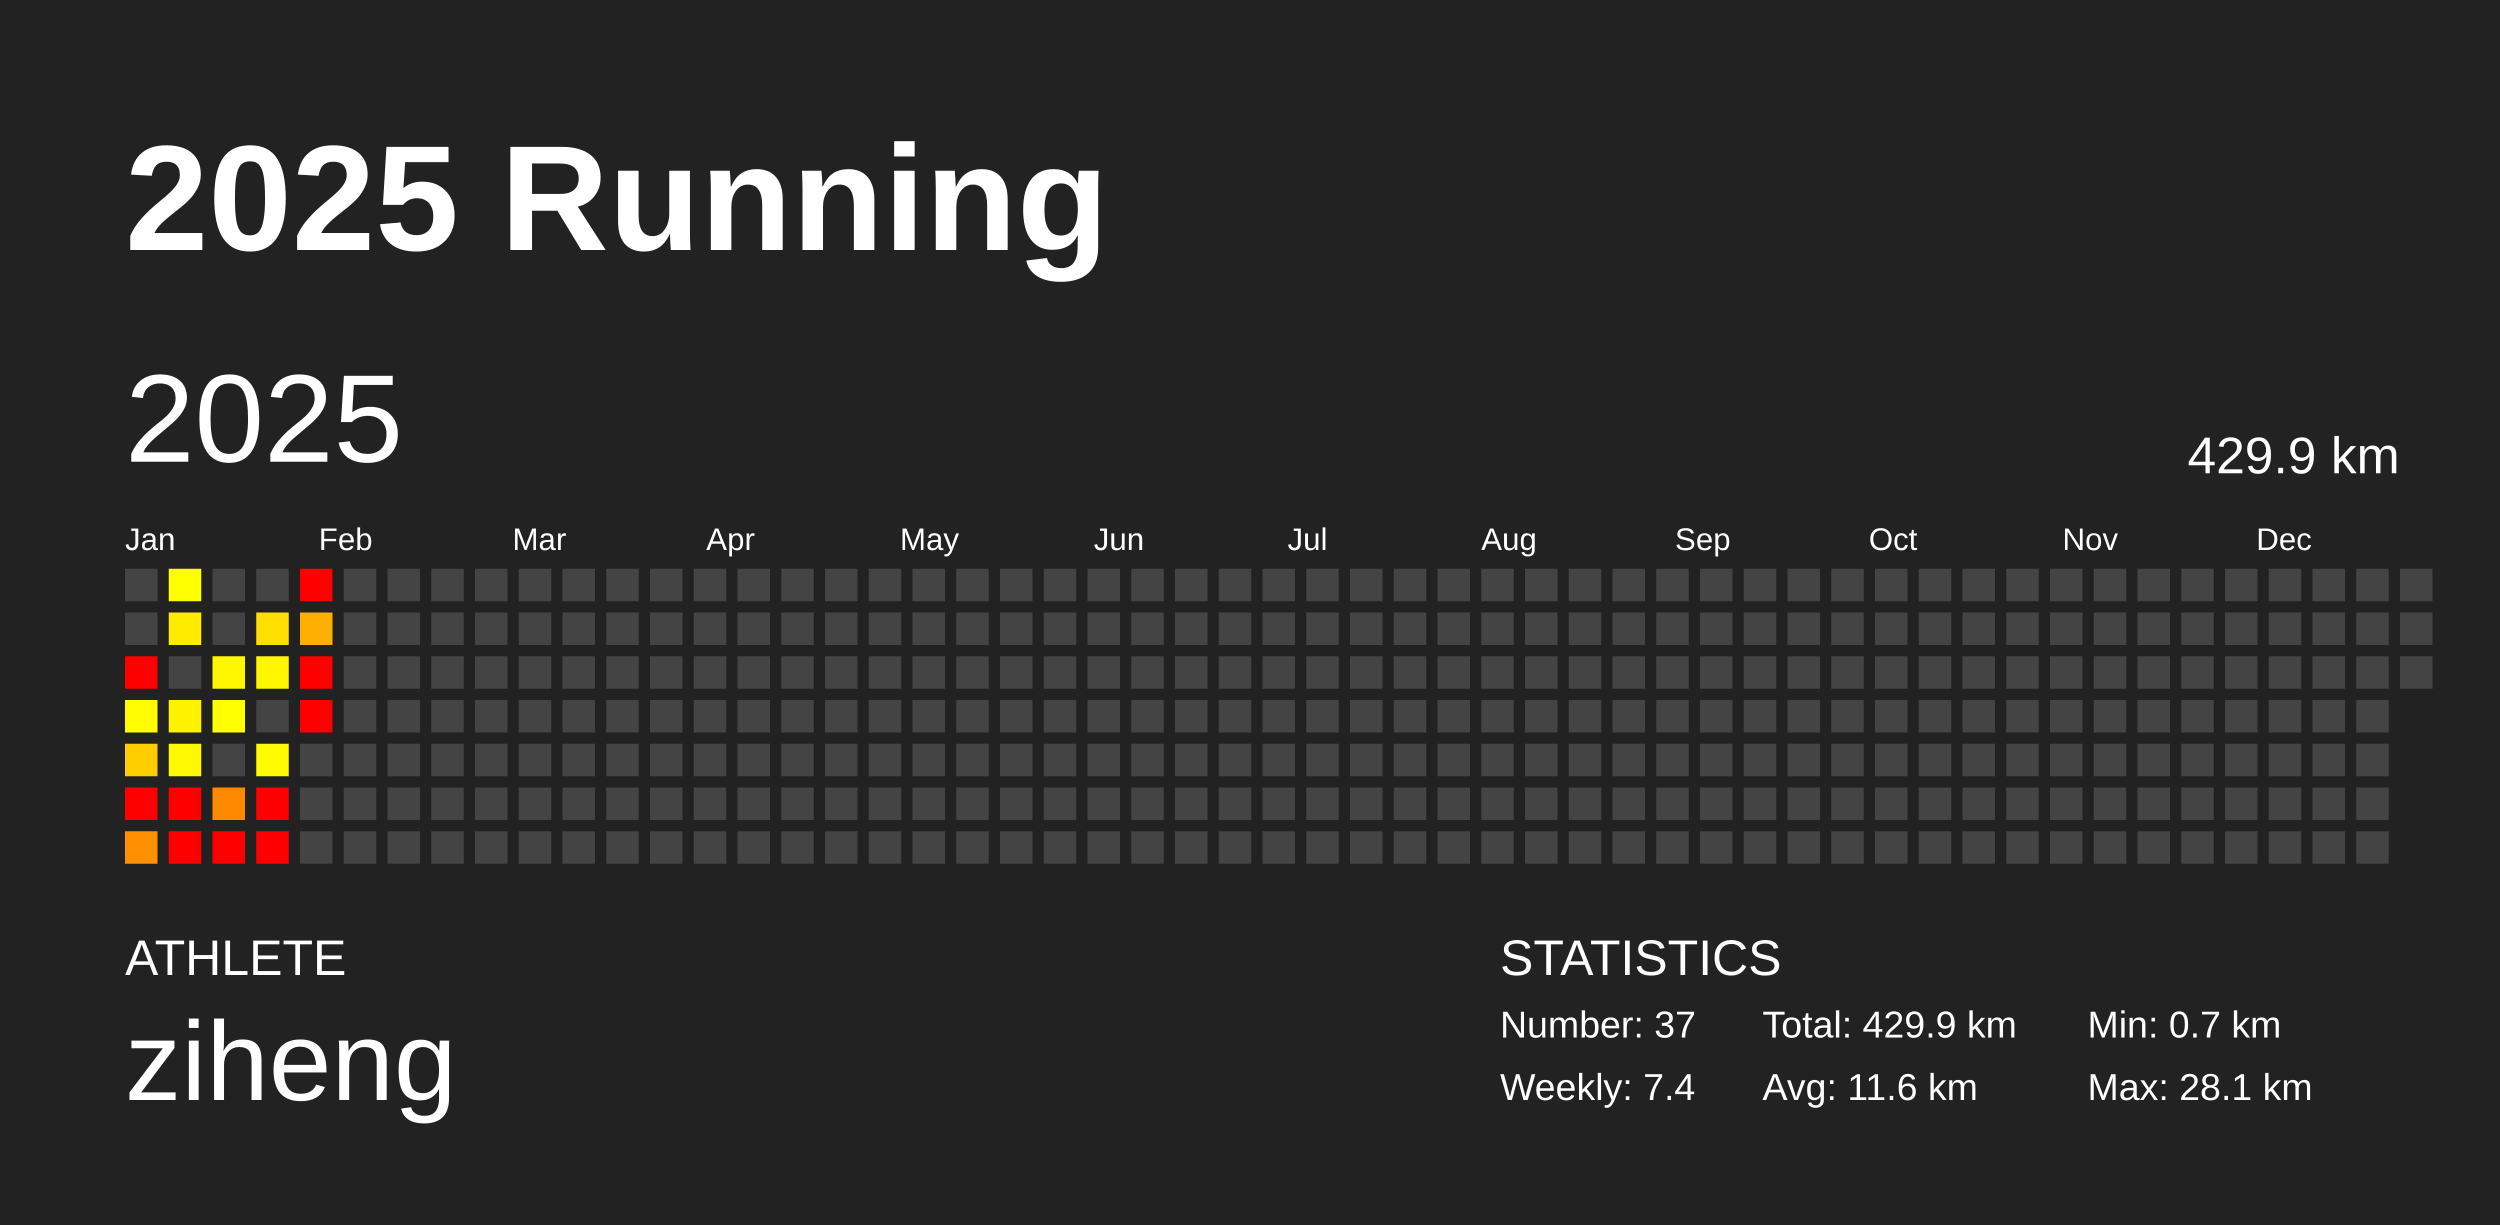
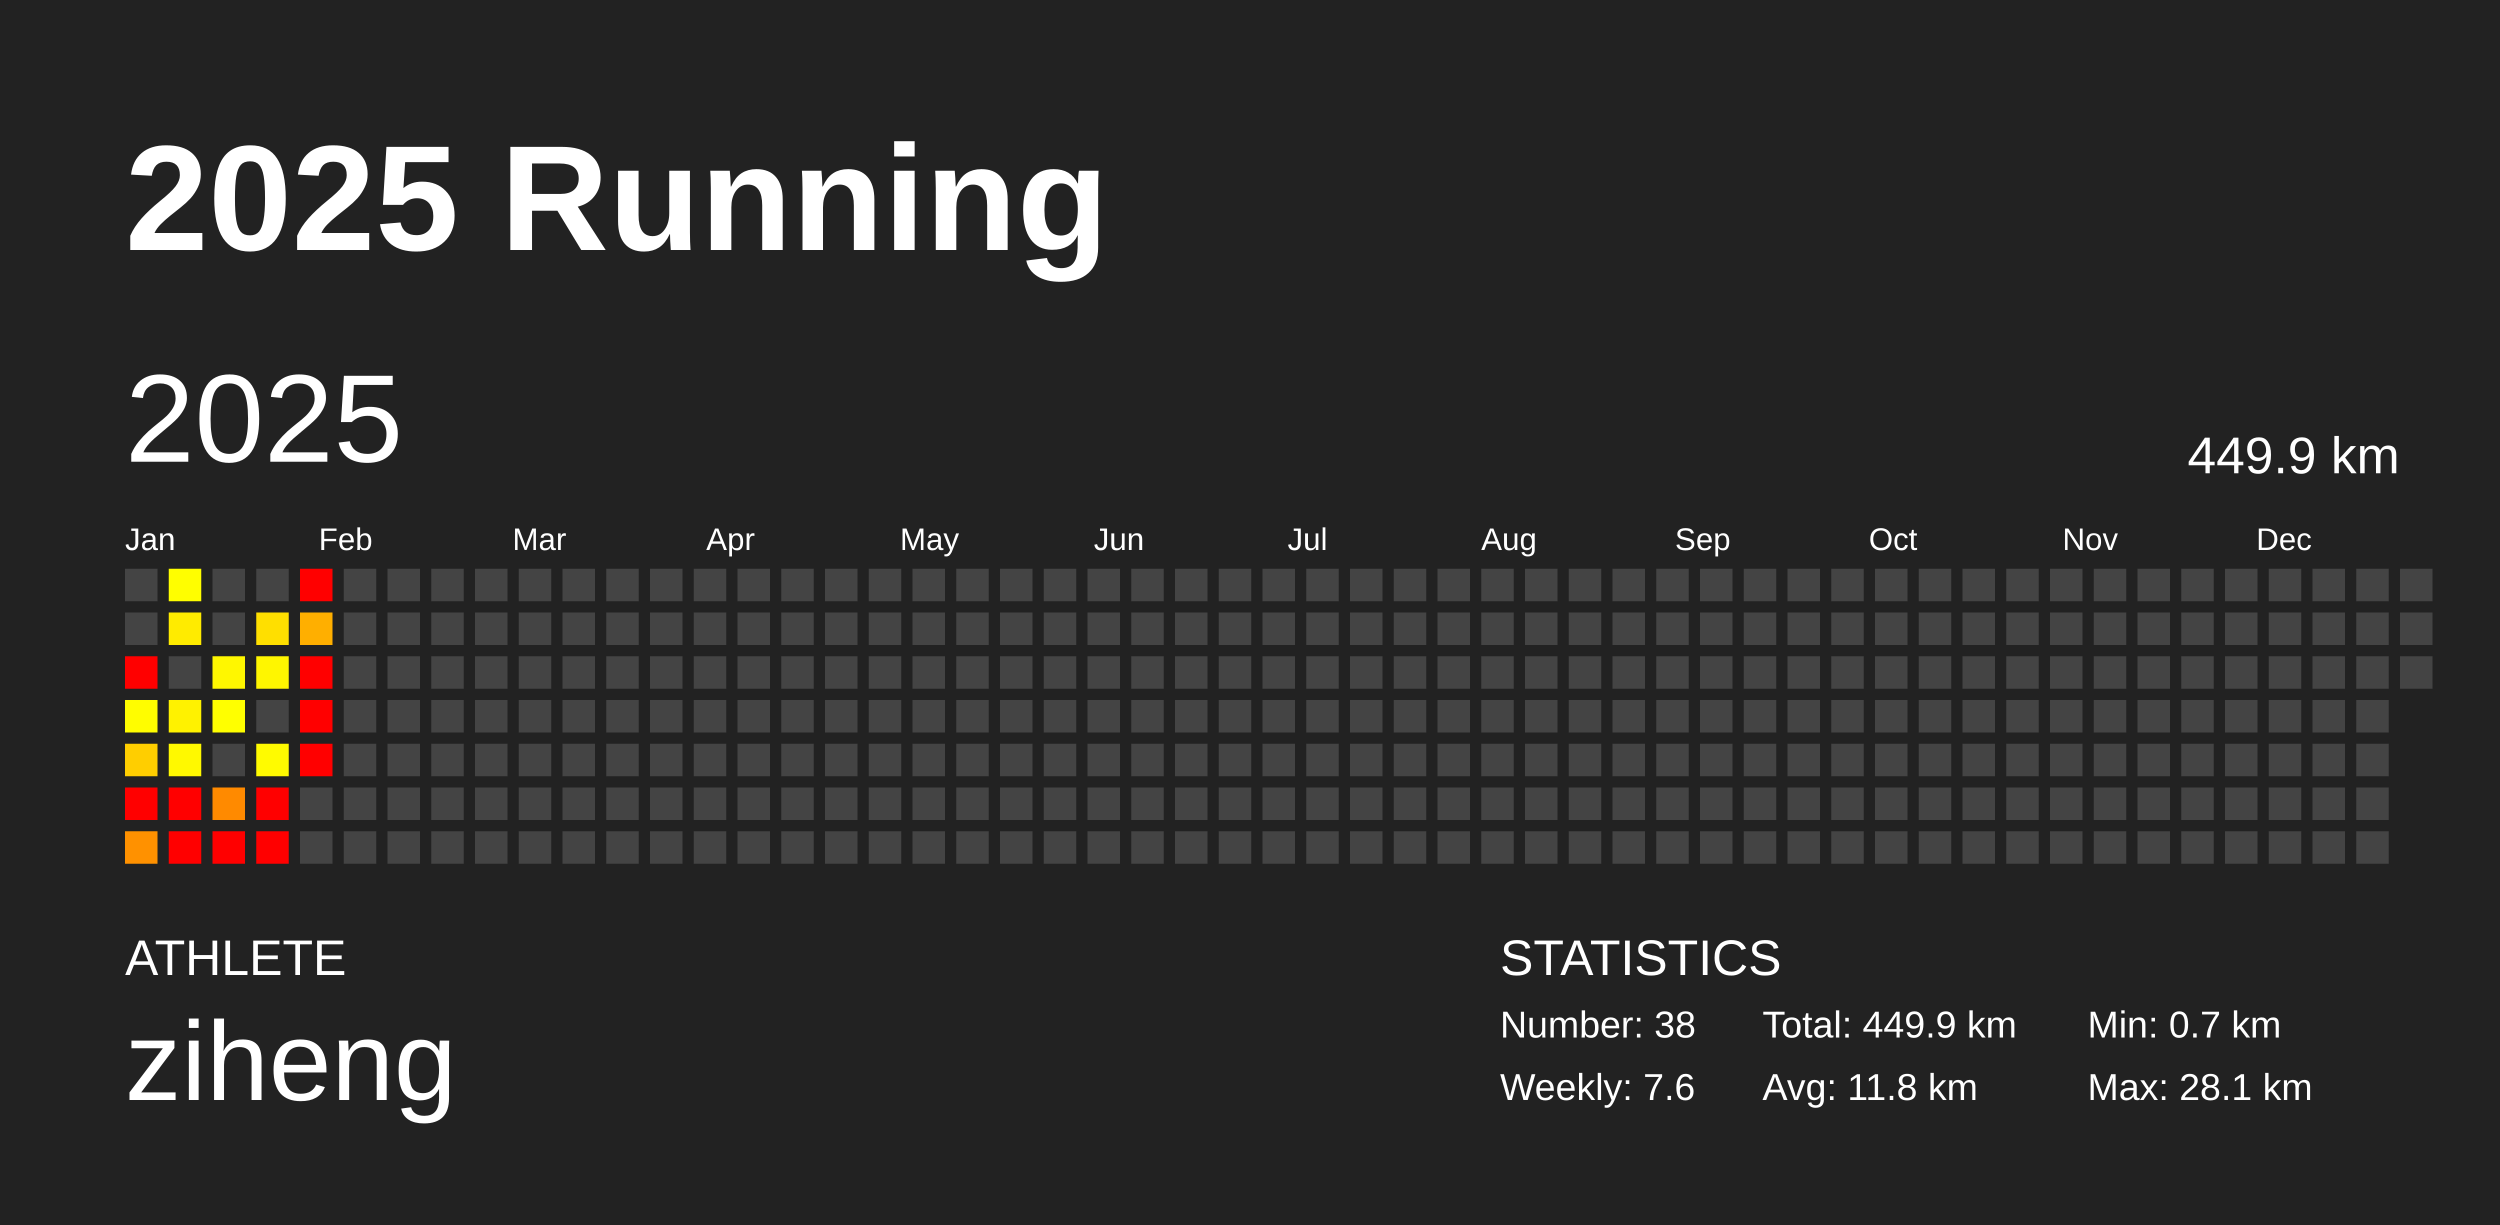
<svg xmlns="http://www.w3.org/2000/svg" baseProfile="full" height="98mm" version="1.1" viewBox="0,0,200,98" width="200mm">
  <defs />
  <rect fill="#222222" height="98" width="200" x="0" y="0" />
  <text fill="#FFFFFF" style="font-size:12px; font-family:Arial; font-weight:bold;" x="10" y="20">2025 Running</text>
  <text fill="#FFFFFF" style="font-size:4px; font-family:Arial" x="10" y="78">ATHLETE</text>
  <text fill="#FFFFFF" style="font-size:9px; font-family:Arial" x="10" y="88">ziheng</text>
  <text fill="#FFFFFF" style="font-size:4px; font-family:Arial" x="120" y="78">STATISTICS</text>
-   <text fill="#FFFFFF" style="font-size:3px; font-family:Arial" x="120" y="83">Number: 37</text>
-   <text fill="#FFFFFF" style="font-size:3px; font-family:Arial" x="120" y="88">Weekly: 7.4</text>
-   <text fill="#FFFFFF" style="font-size:3px; font-family:Arial" x="141" y="83">Total: 429.9 km</text>
-   <text fill="#FFFFFF" style="font-size:3px; font-family:Arial" x="141" y="88">Avg: 11.6 km</text>
+   <text fill="#FFFFFF" style="font-size:3px; font-family:Arial" x="120" y="83">Number: 38</text>
+   <text fill="#FFFFFF" style="font-size:3px; font-family:Arial" x="120" y="88">Weekly: 7.6</text>
+   <text fill="#FFFFFF" style="font-size:3px; font-family:Arial" x="141" y="83">Total: 449.9 km</text>
+   <text fill="#FFFFFF" style="font-size:3px; font-family:Arial" x="141" y="88">Avg: 11.8 km</text>
  <text fill="#FFFFFF" style="font-size:3px; font-family:Arial" x="167" y="83">Min: 0.7 km</text>
  <text fill="#FFFFFF" style="font-size:3px; font-family:Arial" x="167" y="88">Max: 28.1 km</text>
  <text dominant-baseline="hanging" fill="#FFFFFF" style="font-size:10.0px; font-family:Arial;" x="10" y="30">2025</text>
-   <text dominant-baseline="hanging" fill="#FFFFFF" style="font-size:4.125px; font-family:Arial;" x="175" y="35">429.9 km</text>
+   <text dominant-baseline="hanging" fill="#FFFFFF" style="font-size:4.125px; font-family:Arial;" x="175" y="35">449.9 km</text>
  <text fill="#FFFFFF" style="font-size:2.5px; font-family:Arial" x="10.0" y="44">Jan</text>
  <text fill="#FFFFFF" style="font-size:2.5px; font-family:Arial" x="25.5" y="44">Feb</text>
  <text fill="#FFFFFF" style="font-size:2.5px; font-family:Arial" x="41.0" y="44">Mar</text>
  <text fill="#FFFFFF" style="font-size:2.5px; font-family:Arial" x="56.5" y="44">Apr</text>
  <text fill="#FFFFFF" style="font-size:2.5px; font-family:Arial" x="72.0" y="44">May</text>
  <text fill="#FFFFFF" style="font-size:2.5px; font-family:Arial" x="87.5" y="44">Jun</text>
  <text fill="#FFFFFF" style="font-size:2.5px; font-family:Arial" x="103.0" y="44">Jul</text>
  <text fill="#FFFFFF" style="font-size:2.5px; font-family:Arial" x="118.5" y="44">Aug</text>
  <text fill="#FFFFFF" style="font-size:2.5px; font-family:Arial" x="134.0" y="44">Sep</text>
  <text fill="#FFFFFF" style="font-size:2.5px; font-family:Arial" x="149.5" y="44">Oct</text>
  <text fill="#FFFFFF" style="font-size:2.5px; font-family:Arial" x="165.0" y="44">Nov</text>
  <text fill="#FFFFFF" style="font-size:2.5px; font-family:Arial" x="180.5" y="44">Dec</text>
  <rect fill="#444444" height="2.6" width="2.6" x="10.0" y="45.5" />
  <rect fill="#444444" height="2.6" width="2.6" x="10.0" y="49.0" />
  <rect fill="red" height="2.6" width="2.6" x="10.0" y="52.5" />
  <rect fill="#fffd00" height="2.6" width="2.6" x="10.0" y="56.0" />
  <rect fill="#ffce00" height="2.6" width="2.6" x="10.0" y="59.5" />
  <rect fill="red" height="2.6" width="2.6" x="10.0" y="63.0" />
  <rect fill="#ff9100" height="2.6" width="2.6" x="10.0" y="66.5" />
  <rect fill="#fffe00" height="2.6" width="2.6" x="13.5" y="45.5" />
  <rect fill="#ffeb00" height="2.6" width="2.6" x="13.5" y="49.0" />
  <rect fill="#444444" height="2.6" width="2.6" x="13.5" y="52.5" />
  <rect fill="#fff200" height="2.6" width="2.6" x="13.5" y="56.0" />
  <rect fill="#fff900" height="2.6" width="2.6" x="13.5" y="59.5" />
  <rect fill="red" height="2.6" width="2.6" x="13.5" y="63.0" />
  <rect fill="red" height="2.6" width="2.6" x="13.5" y="66.5" />
  <rect fill="#444444" height="2.6" width="2.6" x="17.0" y="45.5" />
  <rect fill="#444444" height="2.6" width="2.6" x="17.0" y="49.0" />
  <rect fill="#fff700" height="2.6" width="2.6" x="17.0" y="52.5" />
  <rect fill="#ffff00" height="2.6" width="2.6" x="17.0" y="56.0" />
  <rect fill="#444444" height="2.6" width="2.6" x="17.0" y="59.5" />
  <rect fill="#ff8a00" height="2.6" width="2.6" x="17.0" y="63.0" />
  <rect fill="red" height="2.6" width="2.6" x="17.0" y="66.5" />
  <rect fill="#444444" height="2.6" width="2.6" x="20.5" y="45.5" />
  <rect fill="#ffdf00" height="2.6" width="2.6" x="20.5" y="49.0" />
  <rect fill="#fff600" height="2.6" width="2.6" x="20.5" y="52.5" />
  <rect fill="#444444" height="2.6" width="2.6" x="20.5" y="56.0" />
  <rect fill="#fffb00" height="2.6" width="2.6" x="20.5" y="59.5" />
  <rect fill="red" height="2.6" width="2.6" x="20.5" y="63.0" />
  <rect fill="red" height="2.6" width="2.6" x="20.5" y="66.5" />
  <rect fill="red" height="2.6" width="2.6" x="24.0" y="45.5" />
  <rect fill="#ffaf00" height="2.6" width="2.6" x="24.0" y="49.0" />
  <rect fill="red" height="2.6" width="2.6" x="24.0" y="52.5" />
  <rect fill="red" height="2.6" width="2.6" x="24.0" y="56.0" />
-   <rect fill="#444444" height="2.6" width="2.6" x="24.0" y="59.5" />
+   <rect fill="red" height="2.6" width="2.6" x="24.0" y="59.5" />
  <rect fill="#444444" height="2.6" width="2.6" x="24.0" y="63.0" />
  <rect fill="#444444" height="2.6" width="2.6" x="24.0" y="66.5" />
  <rect fill="#444444" height="2.6" width="2.6" x="27.5" y="45.5" />
  <rect fill="#444444" height="2.6" width="2.6" x="27.5" y="49.0" />
  <rect fill="#444444" height="2.6" width="2.6" x="27.5" y="52.5" />
  <rect fill="#444444" height="2.6" width="2.6" x="27.5" y="56.0" />
  <rect fill="#444444" height="2.6" width="2.6" x="27.5" y="59.5" />
  <rect fill="#444444" height="2.6" width="2.6" x="27.5" y="63.0" />
  <rect fill="#444444" height="2.6" width="2.6" x="27.5" y="66.5" />
  <rect fill="#444444" height="2.6" width="2.6" x="31.0" y="45.5" />
  <rect fill="#444444" height="2.6" width="2.6" x="31.0" y="49.0" />
  <rect fill="#444444" height="2.6" width="2.6" x="31.0" y="52.5" />
  <rect fill="#444444" height="2.6" width="2.6" x="31.0" y="56.0" />
  <rect fill="#444444" height="2.6" width="2.6" x="31.0" y="59.5" />
  <rect fill="#444444" height="2.6" width="2.6" x="31.0" y="63.0" />
  <rect fill="#444444" height="2.6" width="2.6" x="31.0" y="66.5" />
  <rect fill="#444444" height="2.6" width="2.6" x="34.5" y="45.5" />
  <rect fill="#444444" height="2.6" width="2.6" x="34.5" y="49.0" />
  <rect fill="#444444" height="2.6" width="2.6" x="34.5" y="52.5" />
  <rect fill="#444444" height="2.6" width="2.6" x="34.5" y="56.0" />
  <rect fill="#444444" height="2.6" width="2.6" x="34.5" y="59.5" />
  <rect fill="#444444" height="2.6" width="2.6" x="34.5" y="63.0" />
  <rect fill="#444444" height="2.6" width="2.6" x="34.5" y="66.5" />
  <rect fill="#444444" height="2.6" width="2.6" x="38.0" y="45.5" />
  <rect fill="#444444" height="2.6" width="2.6" x="38.0" y="49.0" />
  <rect fill="#444444" height="2.6" width="2.6" x="38.0" y="52.5" />
  <rect fill="#444444" height="2.6" width="2.6" x="38.0" y="56.0" />
  <rect fill="#444444" height="2.6" width="2.6" x="38.0" y="59.5" />
  <rect fill="#444444" height="2.6" width="2.6" x="38.0" y="63.0" />
  <rect fill="#444444" height="2.6" width="2.6" x="38.0" y="66.5" />
  <rect fill="#444444" height="2.6" width="2.6" x="41.5" y="45.5" />
  <rect fill="#444444" height="2.6" width="2.6" x="41.5" y="49.0" />
  <rect fill="#444444" height="2.6" width="2.6" x="41.5" y="52.5" />
  <rect fill="#444444" height="2.6" width="2.6" x="41.5" y="56.0" />
  <rect fill="#444444" height="2.6" width="2.6" x="41.5" y="59.5" />
  <rect fill="#444444" height="2.6" width="2.6" x="41.5" y="63.0" />
  <rect fill="#444444" height="2.6" width="2.6" x="41.5" y="66.5" />
  <rect fill="#444444" height="2.6" width="2.6" x="45.0" y="45.5" />
  <rect fill="#444444" height="2.6" width="2.6" x="45.0" y="49.0" />
  <rect fill="#444444" height="2.6" width="2.6" x="45.0" y="52.5" />
  <rect fill="#444444" height="2.6" width="2.6" x="45.0" y="56.0" />
  <rect fill="#444444" height="2.6" width="2.6" x="45.0" y="59.5" />
  <rect fill="#444444" height="2.6" width="2.6" x="45.0" y="63.0" />
  <rect fill="#444444" height="2.6" width="2.6" x="45.0" y="66.5" />
  <rect fill="#444444" height="2.6" width="2.6" x="48.5" y="45.5" />
  <rect fill="#444444" height="2.6" width="2.6" x="48.5" y="49.0" />
  <rect fill="#444444" height="2.6" width="2.6" x="48.5" y="52.5" />
  <rect fill="#444444" height="2.6" width="2.6" x="48.5" y="56.0" />
  <rect fill="#444444" height="2.6" width="2.6" x="48.5" y="59.5" />
  <rect fill="#444444" height="2.6" width="2.6" x="48.5" y="63.0" />
  <rect fill="#444444" height="2.6" width="2.6" x="48.5" y="66.5" />
  <rect fill="#444444" height="2.6" width="2.6" x="52.0" y="45.5" />
  <rect fill="#444444" height="2.6" width="2.6" x="52.0" y="49.0" />
  <rect fill="#444444" height="2.6" width="2.6" x="52.0" y="52.5" />
  <rect fill="#444444" height="2.6" width="2.6" x="52.0" y="56.0" />
  <rect fill="#444444" height="2.6" width="2.6" x="52.0" y="59.5" />
  <rect fill="#444444" height="2.6" width="2.6" x="52.0" y="63.0" />
  <rect fill="#444444" height="2.6" width="2.6" x="52.0" y="66.5" />
  <rect fill="#444444" height="2.6" width="2.6" x="55.5" y="45.5" />
  <rect fill="#444444" height="2.6" width="2.6" x="55.5" y="49.0" />
  <rect fill="#444444" height="2.6" width="2.6" x="55.5" y="52.5" />
  <rect fill="#444444" height="2.6" width="2.6" x="55.5" y="56.0" />
  <rect fill="#444444" height="2.6" width="2.6" x="55.5" y="59.5" />
  <rect fill="#444444" height="2.6" width="2.6" x="55.5" y="63.0" />
  <rect fill="#444444" height="2.6" width="2.6" x="55.5" y="66.5" />
  <rect fill="#444444" height="2.6" width="2.6" x="59.0" y="45.5" />
  <rect fill="#444444" height="2.6" width="2.6" x="59.0" y="49.0" />
  <rect fill="#444444" height="2.6" width="2.6" x="59.0" y="52.5" />
  <rect fill="#444444" height="2.6" width="2.6" x="59.0" y="56.0" />
  <rect fill="#444444" height="2.6" width="2.6" x="59.0" y="59.5" />
  <rect fill="#444444" height="2.6" width="2.6" x="59.0" y="63.0" />
  <rect fill="#444444" height="2.6" width="2.6" x="59.0" y="66.5" />
  <rect fill="#444444" height="2.6" width="2.6" x="62.5" y="45.5" />
  <rect fill="#444444" height="2.6" width="2.6" x="62.5" y="49.0" />
  <rect fill="#444444" height="2.6" width="2.6" x="62.5" y="52.5" />
  <rect fill="#444444" height="2.6" width="2.6" x="62.5" y="56.0" />
  <rect fill="#444444" height="2.6" width="2.6" x="62.5" y="59.5" />
  <rect fill="#444444" height="2.6" width="2.6" x="62.5" y="63.0" />
  <rect fill="#444444" height="2.6" width="2.6" x="62.5" y="66.5" />
  <rect fill="#444444" height="2.6" width="2.6" x="66.0" y="45.5" />
  <rect fill="#444444" height="2.6" width="2.6" x="66.0" y="49.0" />
  <rect fill="#444444" height="2.6" width="2.6" x="66.0" y="52.5" />
  <rect fill="#444444" height="2.6" width="2.6" x="66.0" y="56.0" />
  <rect fill="#444444" height="2.6" width="2.6" x="66.0" y="59.5" />
  <rect fill="#444444" height="2.6" width="2.6" x="66.0" y="63.0" />
  <rect fill="#444444" height="2.6" width="2.6" x="66.0" y="66.5" />
  <rect fill="#444444" height="2.6" width="2.6" x="69.5" y="45.5" />
  <rect fill="#444444" height="2.6" width="2.6" x="69.5" y="49.0" />
  <rect fill="#444444" height="2.6" width="2.6" x="69.5" y="52.5" />
  <rect fill="#444444" height="2.6" width="2.6" x="69.5" y="56.0" />
  <rect fill="#444444" height="2.6" width="2.6" x="69.5" y="59.5" />
  <rect fill="#444444" height="2.6" width="2.6" x="69.5" y="63.0" />
  <rect fill="#444444" height="2.6" width="2.6" x="69.5" y="66.5" />
  <rect fill="#444444" height="2.6" width="2.6" x="73.0" y="45.5" />
  <rect fill="#444444" height="2.6" width="2.6" x="73.0" y="49.0" />
  <rect fill="#444444" height="2.6" width="2.6" x="73.0" y="52.5" />
  <rect fill="#444444" height="2.6" width="2.6" x="73.0" y="56.0" />
  <rect fill="#444444" height="2.6" width="2.6" x="73.0" y="59.5" />
  <rect fill="#444444" height="2.6" width="2.6" x="73.0" y="63.0" />
  <rect fill="#444444" height="2.6" width="2.6" x="73.0" y="66.5" />
  <rect fill="#444444" height="2.6" width="2.6" x="76.5" y="45.5" />
  <rect fill="#444444" height="2.6" width="2.6" x="76.5" y="49.0" />
  <rect fill="#444444" height="2.6" width="2.6" x="76.5" y="52.5" />
  <rect fill="#444444" height="2.6" width="2.6" x="76.5" y="56.0" />
  <rect fill="#444444" height="2.6" width="2.6" x="76.5" y="59.5" />
  <rect fill="#444444" height="2.6" width="2.6" x="76.5" y="63.0" />
  <rect fill="#444444" height="2.6" width="2.6" x="76.5" y="66.5" />
  <rect fill="#444444" height="2.6" width="2.6" x="80.0" y="45.5" />
  <rect fill="#444444" height="2.6" width="2.6" x="80.0" y="49.0" />
  <rect fill="#444444" height="2.6" width="2.6" x="80.0" y="52.5" />
  <rect fill="#444444" height="2.6" width="2.6" x="80.0" y="56.0" />
  <rect fill="#444444" height="2.6" width="2.6" x="80.0" y="59.5" />
  <rect fill="#444444" height="2.6" width="2.6" x="80.0" y="63.0" />
  <rect fill="#444444" height="2.6" width="2.6" x="80.0" y="66.5" />
  <rect fill="#444444" height="2.6" width="2.6" x="83.5" y="45.5" />
  <rect fill="#444444" height="2.6" width="2.6" x="83.5" y="49.0" />
  <rect fill="#444444" height="2.6" width="2.6" x="83.5" y="52.5" />
  <rect fill="#444444" height="2.6" width="2.6" x="83.5" y="56.0" />
  <rect fill="#444444" height="2.6" width="2.6" x="83.5" y="59.5" />
  <rect fill="#444444" height="2.6" width="2.6" x="83.5" y="63.0" />
  <rect fill="#444444" height="2.6" width="2.6" x="83.5" y="66.5" />
  <rect fill="#444444" height="2.6" width="2.6" x="87.0" y="45.5" />
  <rect fill="#444444" height="2.6" width="2.6" x="87.0" y="49.0" />
  <rect fill="#444444" height="2.6" width="2.6" x="87.0" y="52.5" />
  <rect fill="#444444" height="2.6" width="2.6" x="87.0" y="56.0" />
  <rect fill="#444444" height="2.6" width="2.6" x="87.0" y="59.5" />
  <rect fill="#444444" height="2.6" width="2.6" x="87.0" y="63.0" />
  <rect fill="#444444" height="2.6" width="2.6" x="87.0" y="66.5" />
  <rect fill="#444444" height="2.6" width="2.6" x="90.5" y="45.5" />
  <rect fill="#444444" height="2.6" width="2.6" x="90.5" y="49.0" />
  <rect fill="#444444" height="2.6" width="2.6" x="90.5" y="52.5" />
  <rect fill="#444444" height="2.6" width="2.6" x="90.5" y="56.0" />
  <rect fill="#444444" height="2.6" width="2.6" x="90.5" y="59.5" />
  <rect fill="#444444" height="2.6" width="2.6" x="90.5" y="63.0" />
  <rect fill="#444444" height="2.6" width="2.6" x="90.5" y="66.5" />
  <rect fill="#444444" height="2.6" width="2.6" x="94.0" y="45.5" />
  <rect fill="#444444" height="2.6" width="2.6" x="94.0" y="49.0" />
  <rect fill="#444444" height="2.6" width="2.6" x="94.0" y="52.5" />
  <rect fill="#444444" height="2.6" width="2.6" x="94.0" y="56.0" />
  <rect fill="#444444" height="2.6" width="2.6" x="94.0" y="59.5" />
  <rect fill="#444444" height="2.6" width="2.6" x="94.0" y="63.0" />
  <rect fill="#444444" height="2.6" width="2.6" x="94.0" y="66.5" />
  <rect fill="#444444" height="2.6" width="2.6" x="97.5" y="45.5" />
  <rect fill="#444444" height="2.6" width="2.6" x="97.5" y="49.0" />
  <rect fill="#444444" height="2.6" width="2.6" x="97.5" y="52.5" />
  <rect fill="#444444" height="2.6" width="2.6" x="97.5" y="56.0" />
  <rect fill="#444444" height="2.6" width="2.6" x="97.5" y="59.5" />
  <rect fill="#444444" height="2.6" width="2.6" x="97.5" y="63.0" />
  <rect fill="#444444" height="2.6" width="2.6" x="97.5" y="66.5" />
  <rect fill="#444444" height="2.6" width="2.6" x="101.0" y="45.5" />
  <rect fill="#444444" height="2.6" width="2.6" x="101.0" y="49.0" />
  <rect fill="#444444" height="2.6" width="2.6" x="101.0" y="52.5" />
  <rect fill="#444444" height="2.6" width="2.6" x="101.0" y="56.0" />
  <rect fill="#444444" height="2.6" width="2.6" x="101.0" y="59.5" />
  <rect fill="#444444" height="2.6" width="2.6" x="101.0" y="63.0" />
  <rect fill="#444444" height="2.6" width="2.6" x="101.0" y="66.5" />
  <rect fill="#444444" height="2.6" width="2.6" x="104.5" y="45.5" />
  <rect fill="#444444" height="2.6" width="2.6" x="104.5" y="49.0" />
  <rect fill="#444444" height="2.6" width="2.6" x="104.5" y="52.5" />
  <rect fill="#444444" height="2.6" width="2.6" x="104.5" y="56.0" />
  <rect fill="#444444" height="2.6" width="2.6" x="104.5" y="59.5" />
  <rect fill="#444444" height="2.6" width="2.6" x="104.5" y="63.0" />
  <rect fill="#444444" height="2.6" width="2.6" x="104.5" y="66.5" />
  <rect fill="#444444" height="2.6" width="2.6" x="108.0" y="45.5" />
  <rect fill="#444444" height="2.6" width="2.6" x="108.0" y="49.0" />
  <rect fill="#444444" height="2.6" width="2.6" x="108.0" y="52.5" />
  <rect fill="#444444" height="2.6" width="2.6" x="108.0" y="56.0" />
  <rect fill="#444444" height="2.6" width="2.6" x="108.0" y="59.5" />
  <rect fill="#444444" height="2.6" width="2.6" x="108.0" y="63.0" />
  <rect fill="#444444" height="2.6" width="2.6" x="108.0" y="66.5" />
  <rect fill="#444444" height="2.6" width="2.6" x="111.5" y="45.5" />
  <rect fill="#444444" height="2.6" width="2.6" x="111.5" y="49.0" />
  <rect fill="#444444" height="2.6" width="2.6" x="111.5" y="52.5" />
  <rect fill="#444444" height="2.6" width="2.6" x="111.5" y="56.0" />
  <rect fill="#444444" height="2.6" width="2.6" x="111.5" y="59.5" />
  <rect fill="#444444" height="2.6" width="2.6" x="111.5" y="63.0" />
  <rect fill="#444444" height="2.6" width="2.6" x="111.5" y="66.5" />
  <rect fill="#444444" height="2.6" width="2.6" x="115.0" y="45.5" />
  <rect fill="#444444" height="2.6" width="2.6" x="115.0" y="49.0" />
  <rect fill="#444444" height="2.6" width="2.6" x="115.0" y="52.5" />
  <rect fill="#444444" height="2.6" width="2.6" x="115.0" y="56.0" />
  <rect fill="#444444" height="2.6" width="2.6" x="115.0" y="59.5" />
  <rect fill="#444444" height="2.6" width="2.6" x="115.0" y="63.0" />
  <rect fill="#444444" height="2.6" width="2.6" x="115.0" y="66.5" />
  <rect fill="#444444" height="2.6" width="2.6" x="118.5" y="45.5" />
  <rect fill="#444444" height="2.6" width="2.6" x="118.5" y="49.0" />
  <rect fill="#444444" height="2.6" width="2.6" x="118.5" y="52.5" />
  <rect fill="#444444" height="2.6" width="2.6" x="118.5" y="56.0" />
  <rect fill="#444444" height="2.6" width="2.6" x="118.5" y="59.5" />
  <rect fill="#444444" height="2.6" width="2.6" x="118.5" y="63.0" />
  <rect fill="#444444" height="2.6" width="2.6" x="118.5" y="66.5" />
  <rect fill="#444444" height="2.6" width="2.6" x="122.0" y="45.5" />
  <rect fill="#444444" height="2.6" width="2.6" x="122.0" y="49.0" />
  <rect fill="#444444" height="2.6" width="2.6" x="122.0" y="52.5" />
  <rect fill="#444444" height="2.6" width="2.6" x="122.0" y="56.0" />
  <rect fill="#444444" height="2.6" width="2.6" x="122.0" y="59.5" />
  <rect fill="#444444" height="2.6" width="2.6" x="122.0" y="63.0" />
  <rect fill="#444444" height="2.6" width="2.6" x="122.0" y="66.5" />
  <rect fill="#444444" height="2.6" width="2.6" x="125.5" y="45.5" />
  <rect fill="#444444" height="2.6" width="2.6" x="125.5" y="49.0" />
  <rect fill="#444444" height="2.6" width="2.6" x="125.5" y="52.5" />
  <rect fill="#444444" height="2.6" width="2.6" x="125.5" y="56.0" />
  <rect fill="#444444" height="2.6" width="2.6" x="125.5" y="59.5" />
  <rect fill="#444444" height="2.6" width="2.6" x="125.5" y="63.0" />
  <rect fill="#444444" height="2.6" width="2.6" x="125.5" y="66.5" />
  <rect fill="#444444" height="2.6" width="2.6" x="129.0" y="45.5" />
  <rect fill="#444444" height="2.6" width="2.6" x="129.0" y="49.0" />
  <rect fill="#444444" height="2.6" width="2.6" x="129.0" y="52.5" />
  <rect fill="#444444" height="2.6" width="2.6" x="129.0" y="56.0" />
  <rect fill="#444444" height="2.6" width="2.6" x="129.0" y="59.5" />
  <rect fill="#444444" height="2.6" width="2.6" x="129.0" y="63.0" />
  <rect fill="#444444" height="2.6" width="2.6" x="129.0" y="66.5" />
  <rect fill="#444444" height="2.6" width="2.6" x="132.5" y="45.5" />
  <rect fill="#444444" height="2.6" width="2.6" x="132.5" y="49.0" />
  <rect fill="#444444" height="2.6" width="2.6" x="132.5" y="52.5" />
  <rect fill="#444444" height="2.6" width="2.6" x="132.5" y="56.0" />
  <rect fill="#444444" height="2.6" width="2.6" x="132.5" y="59.5" />
  <rect fill="#444444" height="2.6" width="2.6" x="132.5" y="63.0" />
  <rect fill="#444444" height="2.6" width="2.6" x="132.5" y="66.5" />
  <rect fill="#444444" height="2.6" width="2.6" x="136.0" y="45.5" />
  <rect fill="#444444" height="2.6" width="2.6" x="136.0" y="49.0" />
  <rect fill="#444444" height="2.6" width="2.6" x="136.0" y="52.5" />
  <rect fill="#444444" height="2.6" width="2.6" x="136.0" y="56.0" />
  <rect fill="#444444" height="2.6" width="2.6" x="136.0" y="59.5" />
  <rect fill="#444444" height="2.6" width="2.6" x="136.0" y="63.0" />
  <rect fill="#444444" height="2.6" width="2.6" x="136.0" y="66.5" />
  <rect fill="#444444" height="2.6" width="2.6" x="139.5" y="45.5" />
  <rect fill="#444444" height="2.6" width="2.6" x="139.5" y="49.0" />
  <rect fill="#444444" height="2.6" width="2.6" x="139.5" y="52.5" />
  <rect fill="#444444" height="2.6" width="2.6" x="139.5" y="56.0" />
  <rect fill="#444444" height="2.6" width="2.6" x="139.5" y="59.5" />
  <rect fill="#444444" height="2.6" width="2.6" x="139.5" y="63.0" />
  <rect fill="#444444" height="2.6" width="2.6" x="139.5" y="66.5" />
  <rect fill="#444444" height="2.6" width="2.6" x="143.0" y="45.5" />
  <rect fill="#444444" height="2.6" width="2.6" x="143.0" y="49.0" />
  <rect fill="#444444" height="2.6" width="2.6" x="143.0" y="52.5" />
  <rect fill="#444444" height="2.6" width="2.6" x="143.0" y="56.0" />
  <rect fill="#444444" height="2.6" width="2.6" x="143.0" y="59.5" />
  <rect fill="#444444" height="2.6" width="2.6" x="143.0" y="63.0" />
  <rect fill="#444444" height="2.6" width="2.6" x="143.0" y="66.5" />
  <rect fill="#444444" height="2.6" width="2.6" x="146.5" y="45.5" />
  <rect fill="#444444" height="2.6" width="2.6" x="146.5" y="49.0" />
  <rect fill="#444444" height="2.6" width="2.6" x="146.5" y="52.5" />
  <rect fill="#444444" height="2.6" width="2.6" x="146.5" y="56.0" />
  <rect fill="#444444" height="2.6" width="2.6" x="146.5" y="59.5" />
  <rect fill="#444444" height="2.6" width="2.6" x="146.5" y="63.0" />
  <rect fill="#444444" height="2.6" width="2.6" x="146.5" y="66.5" />
  <rect fill="#444444" height="2.6" width="2.6" x="150.0" y="45.5" />
  <rect fill="#444444" height="2.6" width="2.6" x="150.0" y="49.0" />
  <rect fill="#444444" height="2.6" width="2.6" x="150.0" y="52.5" />
  <rect fill="#444444" height="2.6" width="2.6" x="150.0" y="56.0" />
  <rect fill="#444444" height="2.6" width="2.6" x="150.0" y="59.5" />
  <rect fill="#444444" height="2.6" width="2.6" x="150.0" y="63.0" />
  <rect fill="#444444" height="2.6" width="2.6" x="150.0" y="66.5" />
  <rect fill="#444444" height="2.6" width="2.6" x="153.5" y="45.5" />
  <rect fill="#444444" height="2.6" width="2.6" x="153.5" y="49.0" />
  <rect fill="#444444" height="2.6" width="2.6" x="153.5" y="52.5" />
  <rect fill="#444444" height="2.6" width="2.6" x="153.5" y="56.0" />
  <rect fill="#444444" height="2.6" width="2.6" x="153.5" y="59.5" />
  <rect fill="#444444" height="2.6" width="2.6" x="153.5" y="63.0" />
  <rect fill="#444444" height="2.6" width="2.6" x="153.5" y="66.5" />
  <rect fill="#444444" height="2.6" width="2.6" x="157.0" y="45.5" />
  <rect fill="#444444" height="2.6" width="2.6" x="157.0" y="49.0" />
  <rect fill="#444444" height="2.6" width="2.6" x="157.0" y="52.5" />
  <rect fill="#444444" height="2.6" width="2.6" x="157.0" y="56.0" />
  <rect fill="#444444" height="2.6" width="2.6" x="157.0" y="59.5" />
  <rect fill="#444444" height="2.6" width="2.6" x="157.0" y="63.0" />
  <rect fill="#444444" height="2.6" width="2.6" x="157.0" y="66.5" />
  <rect fill="#444444" height="2.6" width="2.6" x="160.5" y="45.5" />
  <rect fill="#444444" height="2.6" width="2.6" x="160.5" y="49.0" />
  <rect fill="#444444" height="2.6" width="2.6" x="160.5" y="52.5" />
  <rect fill="#444444" height="2.6" width="2.6" x="160.5" y="56.0" />
  <rect fill="#444444" height="2.6" width="2.6" x="160.5" y="59.5" />
  <rect fill="#444444" height="2.6" width="2.6" x="160.5" y="63.0" />
  <rect fill="#444444" height="2.6" width="2.6" x="160.5" y="66.5" />
  <rect fill="#444444" height="2.6" width="2.6" x="164.0" y="45.5" />
  <rect fill="#444444" height="2.6" width="2.6" x="164.0" y="49.0" />
  <rect fill="#444444" height="2.6" width="2.6" x="164.0" y="52.5" />
  <rect fill="#444444" height="2.6" width="2.6" x="164.0" y="56.0" />
  <rect fill="#444444" height="2.6" width="2.6" x="164.0" y="59.5" />
  <rect fill="#444444" height="2.6" width="2.6" x="164.0" y="63.0" />
  <rect fill="#444444" height="2.6" width="2.6" x="164.0" y="66.5" />
  <rect fill="#444444" height="2.6" width="2.6" x="167.5" y="45.5" />
  <rect fill="#444444" height="2.6" width="2.6" x="167.5" y="49.0" />
  <rect fill="#444444" height="2.6" width="2.6" x="167.5" y="52.5" />
  <rect fill="#444444" height="2.6" width="2.6" x="167.5" y="56.0" />
  <rect fill="#444444" height="2.6" width="2.6" x="167.5" y="59.5" />
  <rect fill="#444444" height="2.6" width="2.6" x="167.5" y="63.0" />
  <rect fill="#444444" height="2.6" width="2.6" x="167.5" y="66.5" />
  <rect fill="#444444" height="2.6" width="2.6" x="171.0" y="45.5" />
  <rect fill="#444444" height="2.6" width="2.6" x="171.0" y="49.0" />
  <rect fill="#444444" height="2.6" width="2.6" x="171.0" y="52.5" />
  <rect fill="#444444" height="2.6" width="2.6" x="171.0" y="56.0" />
  <rect fill="#444444" height="2.6" width="2.6" x="171.0" y="59.5" />
  <rect fill="#444444" height="2.6" width="2.6" x="171.0" y="63.0" />
  <rect fill="#444444" height="2.6" width="2.6" x="171.0" y="66.5" />
  <rect fill="#444444" height="2.6" width="2.6" x="174.5" y="45.5" />
  <rect fill="#444444" height="2.6" width="2.6" x="174.5" y="49.0" />
  <rect fill="#444444" height="2.6" width="2.6" x="174.5" y="52.5" />
  <rect fill="#444444" height="2.6" width="2.6" x="174.5" y="56.0" />
  <rect fill="#444444" height="2.6" width="2.6" x="174.5" y="59.5" />
  <rect fill="#444444" height="2.6" width="2.6" x="174.5" y="63.0" />
  <rect fill="#444444" height="2.6" width="2.6" x="174.5" y="66.5" />
  <rect fill="#444444" height="2.6" width="2.6" x="178.0" y="45.5" />
  <rect fill="#444444" height="2.6" width="2.6" x="178.0" y="49.0" />
  <rect fill="#444444" height="2.6" width="2.6" x="178.0" y="52.5" />
  <rect fill="#444444" height="2.6" width="2.6" x="178.0" y="56.0" />
  <rect fill="#444444" height="2.6" width="2.6" x="178.0" y="59.5" />
  <rect fill="#444444" height="2.6" width="2.6" x="178.0" y="63.0" />
  <rect fill="#444444" height="2.6" width="2.6" x="178.0" y="66.5" />
  <rect fill="#444444" height="2.6" width="2.6" x="181.5" y="45.5" />
  <rect fill="#444444" height="2.6" width="2.6" x="181.5" y="49.0" />
  <rect fill="#444444" height="2.6" width="2.6" x="181.5" y="52.5" />
  <rect fill="#444444" height="2.6" width="2.6" x="181.5" y="56.0" />
  <rect fill="#444444" height="2.6" width="2.6" x="181.5" y="59.5" />
  <rect fill="#444444" height="2.6" width="2.6" x="181.5" y="63.0" />
  <rect fill="#444444" height="2.6" width="2.6" x="181.5" y="66.5" />
  <rect fill="#444444" height="2.6" width="2.6" x="185.0" y="45.5" />
  <rect fill="#444444" height="2.6" width="2.6" x="185.0" y="49.0" />
  <rect fill="#444444" height="2.6" width="2.6" x="185.0" y="52.5" />
  <rect fill="#444444" height="2.6" width="2.6" x="185.0" y="56.0" />
  <rect fill="#444444" height="2.6" width="2.6" x="185.0" y="59.5" />
  <rect fill="#444444" height="2.6" width="2.6" x="185.0" y="63.0" />
  <rect fill="#444444" height="2.6" width="2.6" x="185.0" y="66.5" />
  <rect fill="#444444" height="2.6" width="2.6" x="188.5" y="45.5" />
  <rect fill="#444444" height="2.6" width="2.6" x="188.5" y="49.0" />
  <rect fill="#444444" height="2.6" width="2.6" x="188.5" y="52.5" />
  <rect fill="#444444" height="2.6" width="2.6" x="188.5" y="56.0" />
  <rect fill="#444444" height="2.6" width="2.6" x="188.5" y="59.5" />
  <rect fill="#444444" height="2.6" width="2.6" x="188.5" y="63.0" />
  <rect fill="#444444" height="2.6" width="2.6" x="188.5" y="66.5" />
  <rect fill="#444444" height="2.6" width="2.6" x="192.0" y="45.5" />
  <rect fill="#444444" height="2.6" width="2.6" x="192.0" y="49.0" />
  <rect fill="#444444" height="2.6" width="2.6" x="192.0" y="52.5" />
</svg>
